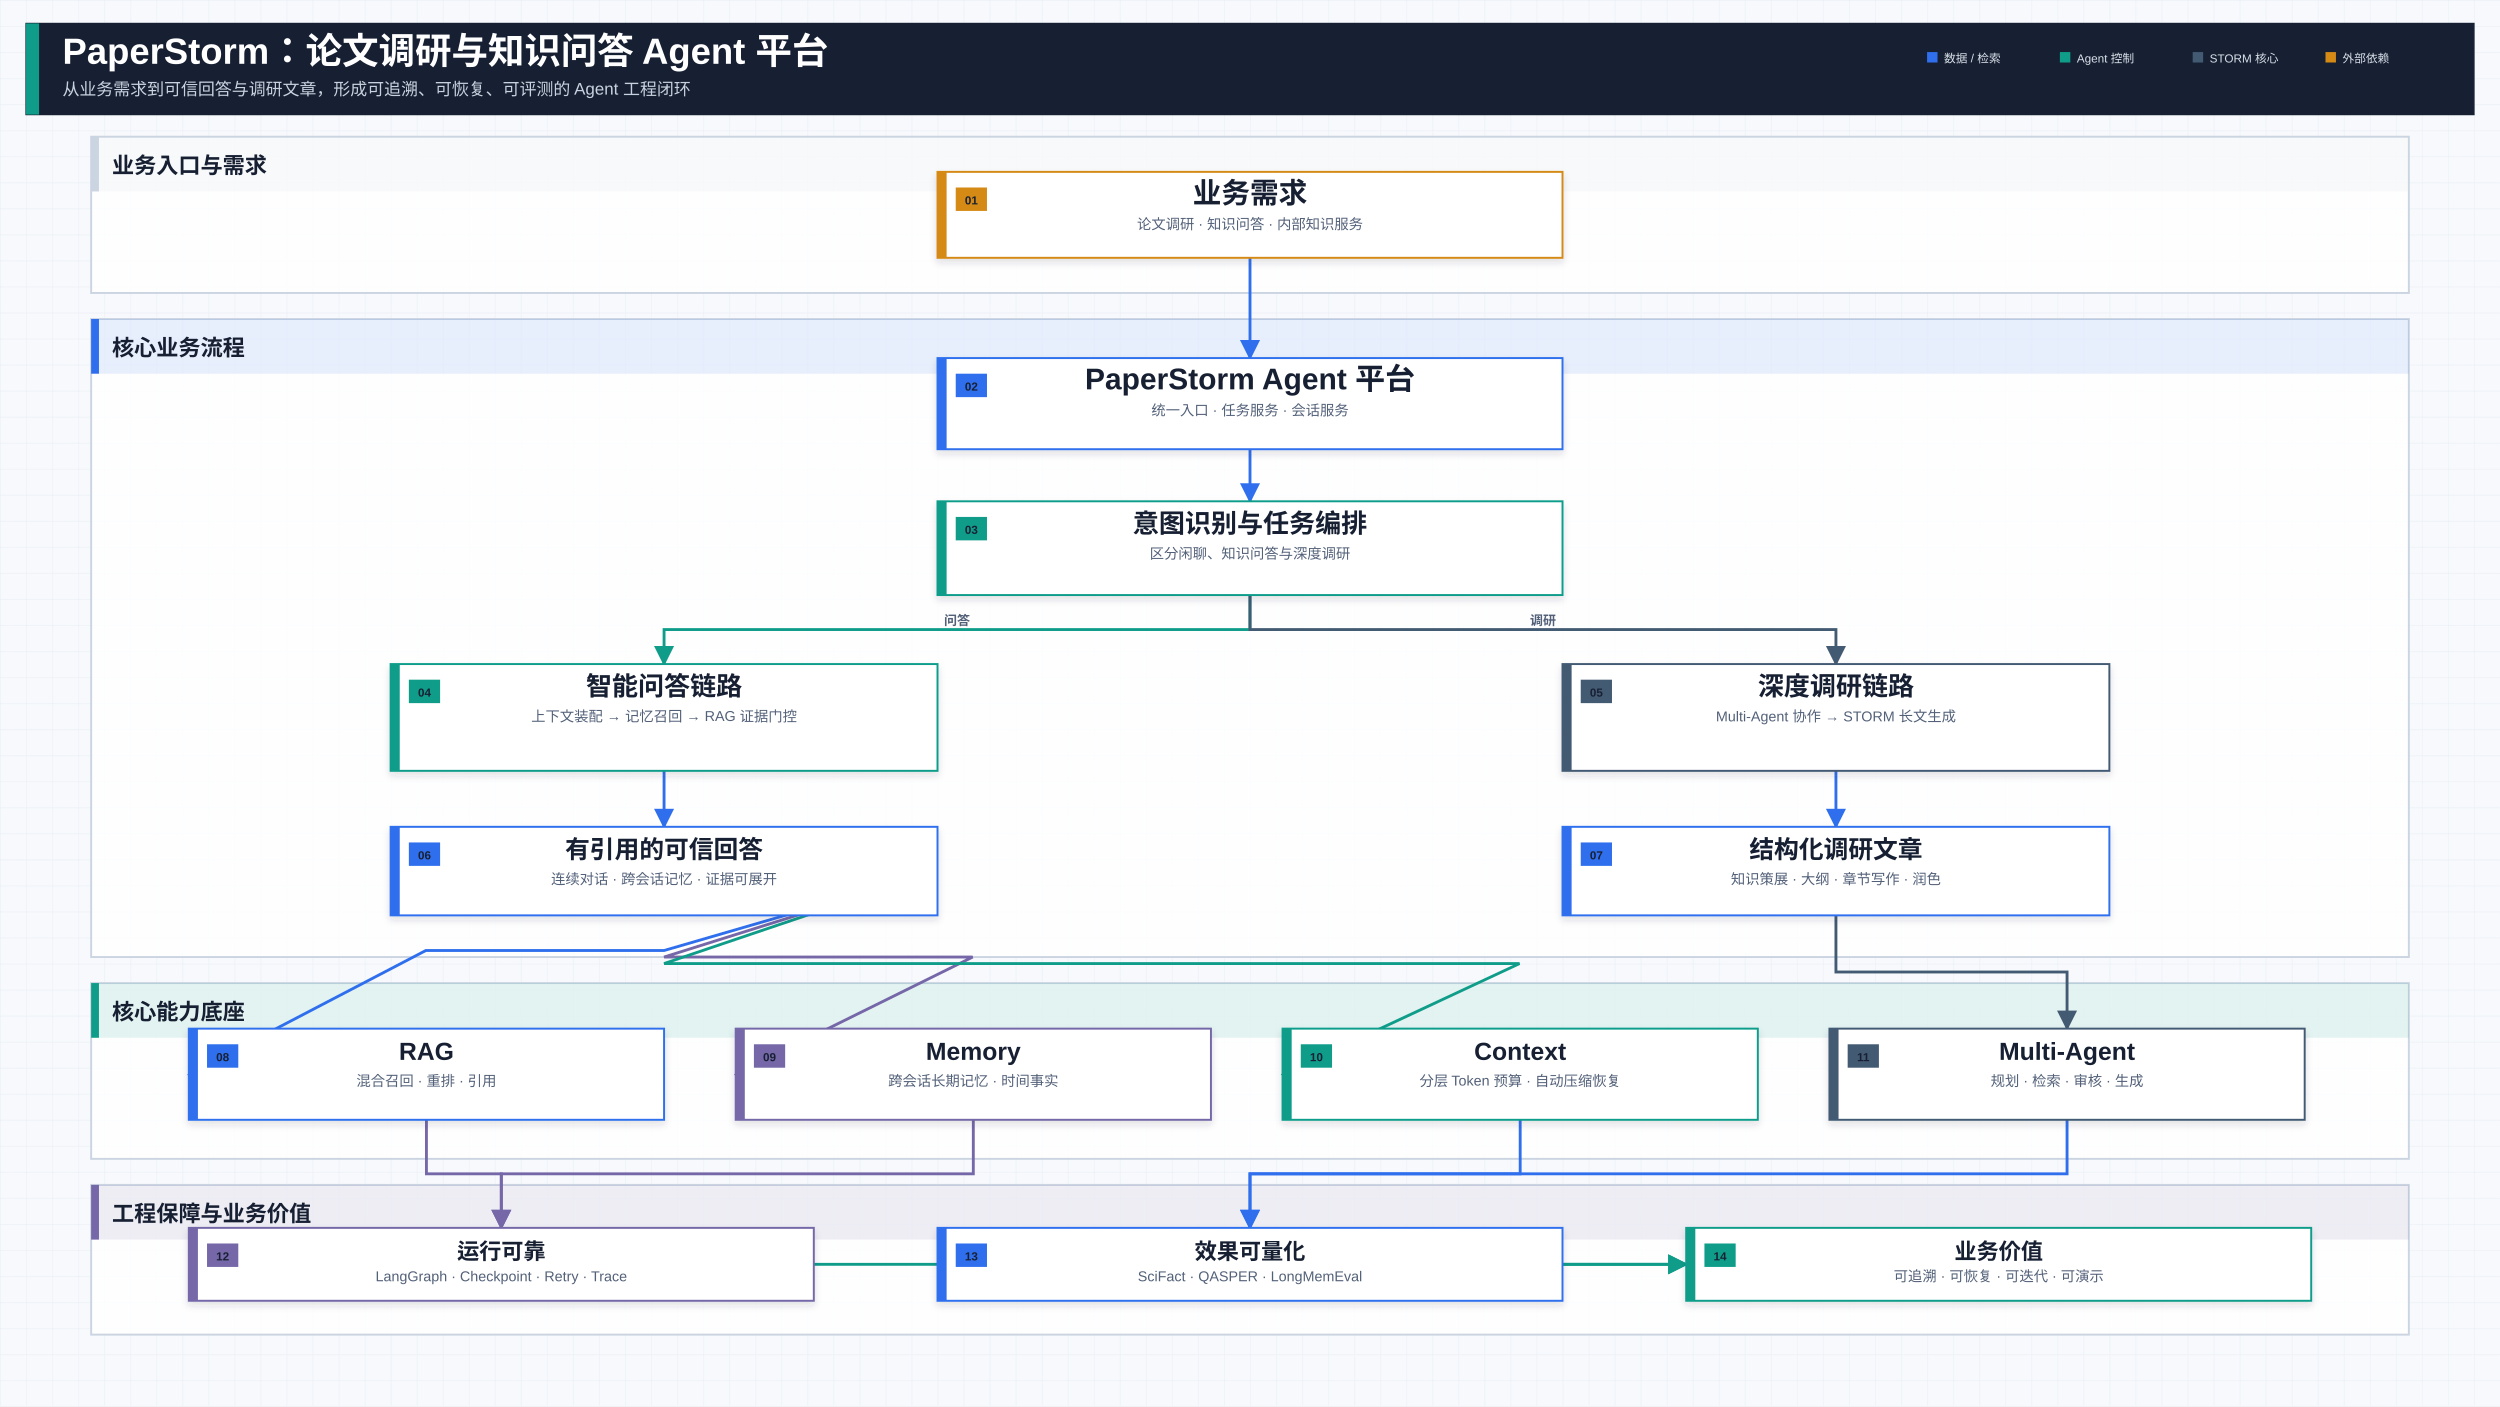
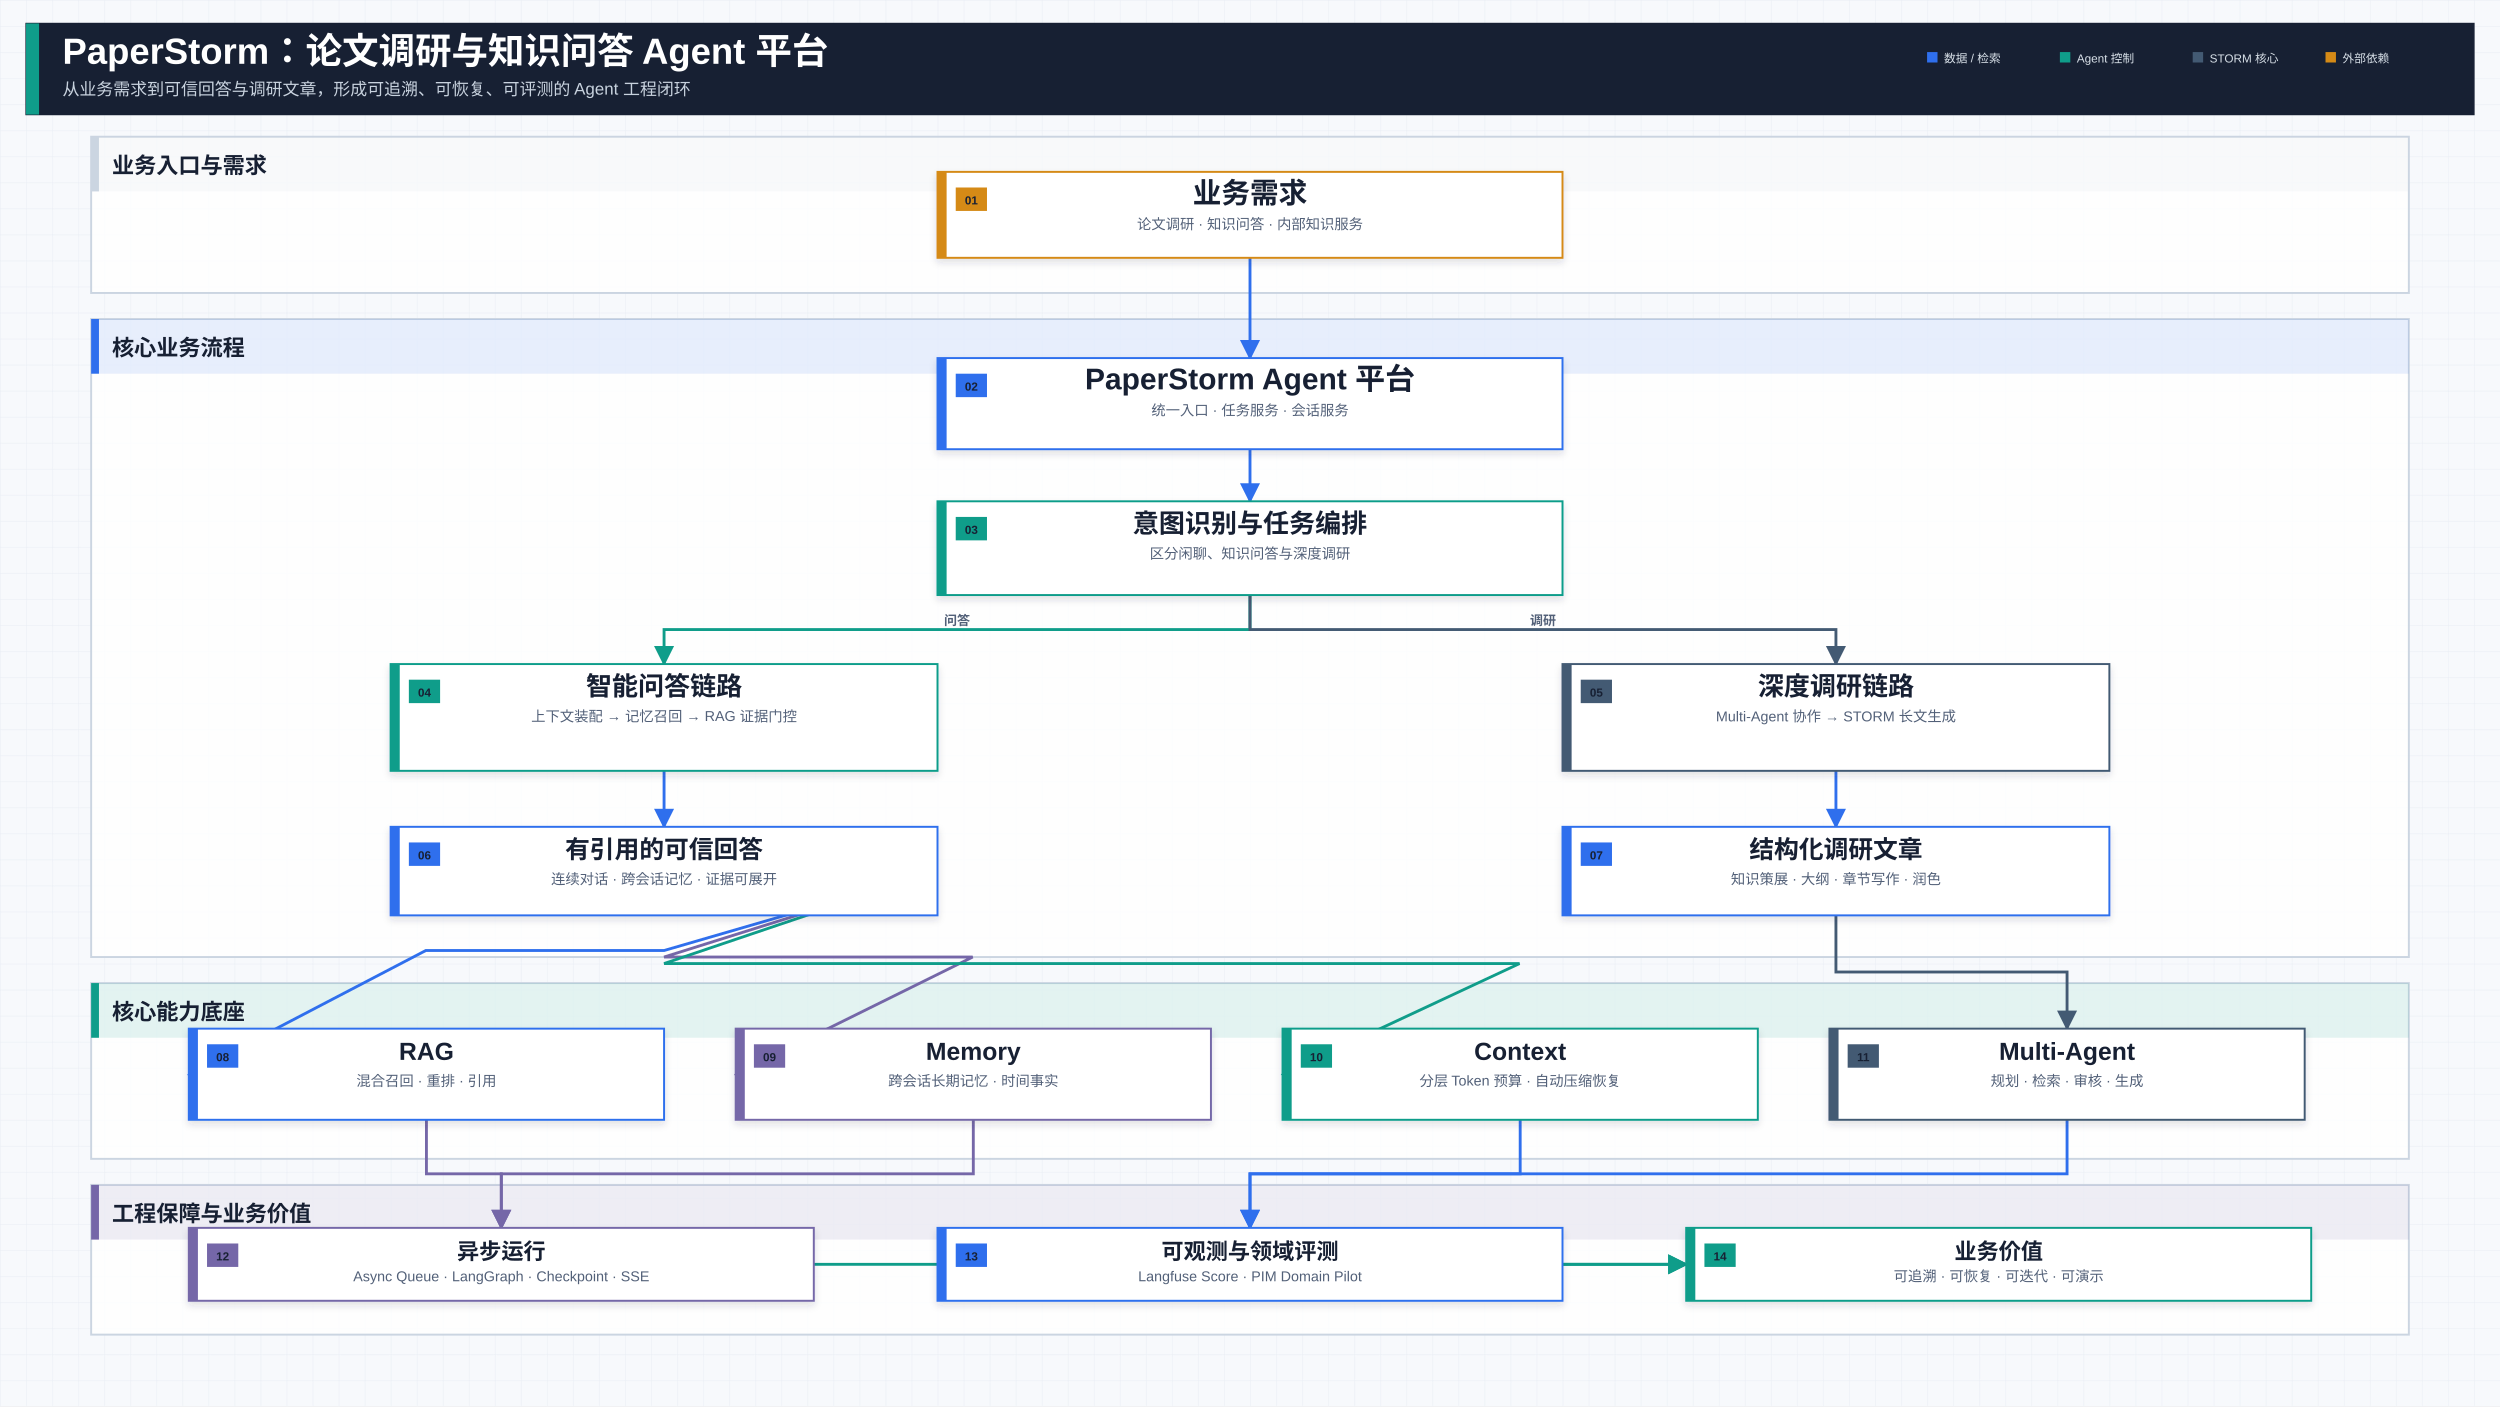
<svg xmlns="http://www.w3.org/2000/svg" width="1920" height="1080" viewBox="0 0 1920 1080" role="img" aria-label="PaperStorm：论文调研与知识问答 Agent 平台">
  <defs>
    <filter id="node-shadow" x="-20%" y="-20%" width="140%" height="150%">
      <feDropShadow dx="0" dy="3" stdDeviation="3" flood-color="#24364A" flood-opacity=".14" />
    </filter>
    <pattern id="grid" width="20" height="20" patternUnits="userSpaceOnUse">
      <path d="M 20 0 L 0 0 0 20" fill="none" stroke="#E6EBF2" stroke-width=".6" />
    </pattern>
    <marker id="arrow-primary" viewBox="0 0 10 10" refX="9" refY="5" markerWidth="7" markerHeight="7" orient="auto-start-reverse">
      <path d="M 0 0 L 10 5 L 0 10 z" fill="#2F6FED" />
    </marker>
    <marker id="arrow-control" viewBox="0 0 10 10" refX="9" refY="5" markerWidth="7" markerHeight="7" orient="auto-start-reverse">
      <path d="M 0 0 L 10 5 L 0 10 z" fill="#0F9D8A" />
    </marker>
    <marker id="arrow-external" viewBox="0 0 10 10" refX="9" refY="5" markerWidth="7" markerHeight="7" orient="auto-start-reverse">
      <path d="M 0 0 L 10 5 L 0 10 z" fill="#D58A16" />
    </marker>
    <marker id="arrow-storage" viewBox="0 0 10 10" refX="9" refY="5" markerWidth="7" markerHeight="7" orient="auto-start-reverse">
      <path d="M 0 0 L 10 5 L 0 10 z" fill="#7567A8" />
    </marker>
    <marker id="arrow-danger" viewBox="0 0 10 10" refX="9" refY="5" markerWidth="7" markerHeight="7" orient="auto-start-reverse">
      <path d="M 0 0 L 10 5 L 0 10 z" fill="#D94A4A" />
    </marker>
    <marker id="arrow-storm" viewBox="0 0 10 10" refX="9" refY="5" markerWidth="7" markerHeight="7" orient="auto-start-reverse">
      <path d="M 0 0 L 10 5 L 0 10 z" fill="#435A73" />
    </marker>
    <marker id="arrow-neutral" viewBox="0 0 10 10" refX="9" refY="5" markerWidth="7" markerHeight="7" orient="auto-start-reverse">
      <path d="M 0 0 L 10 5 L 0 10 z" fill="#CBD5E1" />
    </marker>
    <style>text{font-family:'Segoe UI','Microsoft YaHei',Arial,sans-serif;fill:#172033;}.header{font-weight:750;fill:#FFFFFF;}.subtitle{fill:#C8D2DE;}.legend{fill:#D8E0E8;font-size:9px;}.panel-title,.node-title{font-weight:700;}.node-subtitle{fill:#526078;font-weight:400;}.edge-label{fill:#526078;font-size:10px;font-weight:600;}</style>
  </defs>
  <rect width="100%" height="100%" fill="#F7F9FC" />
  <rect width="100%" height="100%" fill="url(#grid)" />
  <rect x="20" y="18" width="1880" height="70" fill="#172033" stroke="#172033" />
  <rect x="20" y="18" width="10" height="70" fill="#0F9D8A" />
  <text x="48" y="49" class="header" font-size="28">PaperStorm：论文调研与知识问答 Agent 平台</text>
  <text x="48" y="73" class="subtitle" font-size="13">从业务需求到可信回答与调研文章，形成可追溯、可恢复、可评测的 Agent 工程闭环</text>
  <rect x="70" y="105" width="1780" height="120" fill="#FFFFFF" fill-opacity=".82" stroke="#CBD5E1" stroke-width="1.5" />
  <rect x="70" y="105" width="1780" height="42" fill="#CBD5E1" fill-opacity=".11" stroke="none" />
  <rect x="70" y="105" width="6" height="42" fill="#CBD5E1" />
  <text x="86" y="133" class="panel-title" text-anchor="start" font-size="17">业务入口与需求</text>
  <rect x="70" y="245" width="1780" height="490" fill="#FFFFFF" fill-opacity=".82" stroke="#CBD5E1" stroke-width="1.5" />
  <rect x="70" y="245" width="1780" height="42" fill="#2F6FED" fill-opacity=".11" stroke="none" />
  <rect x="70" y="245" width="6" height="42" fill="#2F6FED" />
  <text x="86" y="273" class="panel-title" text-anchor="start" font-size="17">核心业务流程</text>
  <rect x="70" y="755" width="1780" height="135" fill="#FFFFFF" fill-opacity=".82" stroke="#CBD5E1" stroke-width="1.5" />
  <rect x="70" y="755" width="1780" height="42" fill="#0F9D8A" fill-opacity=".11" stroke="none" />
  <rect x="70" y="755" width="6" height="42" fill="#0F9D8A" />
  <text x="86" y="783" class="panel-title" text-anchor="start" font-size="17">核心能力底座</text>
  <rect x="70" y="910" width="1780" height="115" fill="#FFFFFF" fill-opacity=".82" stroke="#CBD5E1" stroke-width="1.5" />
  <rect x="70" y="910" width="1780" height="42" fill="#7567A8" fill-opacity=".11" stroke="none" />
  <rect x="70" y="910" width="6" height="42" fill="#7567A8" />
  <text x="86" y="938" class="panel-title" text-anchor="start" font-size="17">工程保障与业务价值</text>
  <path d="M 960.0 198 L 960.0 236.5 L 960.0 236.5 L 960.0 275" fill="none" stroke="#2F6FED" stroke-width="2.2" stroke-dasharray="none" marker-end="url(#arrow-primary)" />
  <path d="M 960.0 345 L 960.0 365.0 L 960.0 365.0 L 960.0 385" fill="none" stroke="#2F6FED" stroke-width="2.2" stroke-dasharray="none" marker-end="url(#arrow-primary)" />
  <path d="M 960.0 457 L 960.0 483.5 L 510.0 483.5 L 510.0 510" fill="none" stroke="#0F9D8A" stroke-width="2.2" stroke-dasharray="none" marker-end="url(#arrow-control)" />
  <text x="735.0" y="480.0" class="edge-label" text-anchor="middle">问答</text>
  <path d="M 960.0 457 L 960.0 483.5 L 1410.0 483.5 L 1410.0 510" fill="none" stroke="#435A73" stroke-width="2.2" stroke-dasharray="none" marker-end="url(#arrow-storm)" />
  <text x="1185.0" y="480.0" class="edge-label" text-anchor="middle">调研</text>
  <path d="M 510.0 592 L 510.0 613.5 L 510.0 613.5 L 510.0 635" fill="none" stroke="#2F6FED" stroke-width="2.2" stroke-dasharray="none" marker-end="url(#arrow-primary)" />
  <path d="M 1410.0 592 L 1410.0 613.5 L 1410.0 613.5 L 1410.0 635" fill="none" stroke="#2F6FED" stroke-width="2.2" stroke-dasharray="none" marker-end="url(#arrow-primary)" />
  <path d="M 720 669.0 L 510 730 L 327 730 L 145 825.0" fill="none" stroke="#2F6FED" stroke-width="2.2" stroke-dasharray="none" marker-end="url(#arrow-primary)" />
  <path d="M 720 669.0 L 510 735 L 747 735 L 565 825.0" fill="none" stroke="#7567A8" stroke-width="2.2" stroke-dasharray="none" marker-end="url(#arrow-storage)" />
  <path d="M 720 669.0 L 510 740 L 1167 740 L 985 825.0" fill="none" stroke="#0F9D8A" stroke-width="2.2" stroke-dasharray="none" marker-end="url(#arrow-control)" />
  <path d="M 1410.0 703 L 1410.0 746.5 L 1587.5 746.5 L 1587.5 790" fill="none" stroke="#435A73" stroke-width="2.2" stroke-dasharray="none" marker-end="url(#arrow-storm)" />
  <path d="M 327.5 860 L 327.5 901.5 L 385.0 901.5 L 385.0 943" fill="none" stroke="#7567A8" stroke-width="2.2" stroke-dasharray="none" marker-end="url(#arrow-storage)" />
  <path d="M 747.5 860 L 747.5 901.5 L 385.0 901.5 L 385.0 943" fill="none" stroke="#7567A8" stroke-width="2.2" stroke-dasharray="none" marker-end="url(#arrow-storage)" />
  <path d="M 1167.5 860 L 1167.5 901.5 L 960.0 901.5 L 960.0 943" fill="none" stroke="#2F6FED" stroke-width="2.2" stroke-dasharray="none" marker-end="url(#arrow-primary)" />
  <path d="M 1587.5 860 L 1587.5 901.5 L 960.0 901.5 L 960.0 943" fill="none" stroke="#2F6FED" stroke-width="2.2" stroke-dasharray="none" marker-end="url(#arrow-primary)" />
  <path d="M 625 971.0 L 960.0 971.0 L 960.0 971.0 L 1295 971.0" fill="none" stroke="#0F9D8A" stroke-width="2.2" stroke-dasharray="none" marker-end="url(#arrow-control)" />
  <path d="M 1200 971.0 L 1247.5 971.0 L 1247.5 971.0 L 1295 971.0" fill="none" stroke="#0F9D8A" stroke-width="2.2" stroke-dasharray="none" marker-end="url(#arrow-control)" />
  <rect x="720" y="132" width="480" height="66" fill="#FFFFFF" stroke="#D58A16" stroke-width="1.5" filter="url(#node-shadow)" />
  <rect x="720" y="132" width="7" height="66" fill="#D58A16" />
  <rect x="734" y="144" width="24" height="18" fill="#D58A16" />
  <text x="746" y="157" text-anchor="middle" font-size="9" font-weight="800" fill="#FFFFFF">01</text>
  <text x="960.0" y="156" class="node-title" text-anchor="middle" font-size="22">业务需求</text>
  <text x="960.0" y="176" class="node-subtitle" text-anchor="middle" font-size="11">论文调研 · 知识问答 · 内部知识服务</text>
  <rect x="720" y="275" width="480" height="70" fill="#FFFFFF" stroke="#2F6FED" stroke-width="1.5" filter="url(#node-shadow)" />
  <rect x="720" y="275" width="7" height="70" fill="#2F6FED" />
  <rect x="734" y="287" width="24" height="18" fill="#2F6FED" />
  <text x="746" y="300" text-anchor="middle" font-size="9" font-weight="800" fill="#FFFFFF">02</text>
  <text x="960.0" y="299" class="node-title" text-anchor="middle" font-size="23">PaperStorm Agent 平台</text>
  <text x="960.0" y="319" class="node-subtitle" text-anchor="middle" font-size="11">统一入口 · 任务服务 · 会话服务</text>
  <rect x="720" y="385" width="480" height="72" fill="#FFFFFF" stroke="#0F9D8A" stroke-width="1.5" filter="url(#node-shadow)" />
  <rect x="720" y="385" width="7" height="72" fill="#0F9D8A" />
  <rect x="734" y="397" width="24" height="18" fill="#0F9D8A" />
  <text x="746" y="410" text-anchor="middle" font-size="9" font-weight="800" fill="#FFFFFF">03</text>
  <text x="960.0" y="409" class="node-title" text-anchor="middle" font-size="20">意图识别与任务编排</text>
  <text x="960.0" y="429" class="node-subtitle" text-anchor="middle" font-size="11">区分闲聊、知识问答与深度调研</text>
  <rect x="300" y="510" width="420" height="82" fill="#FFFFFF" stroke="#0F9D8A" stroke-width="1.5" filter="url(#node-shadow)" />
  <rect x="300" y="510" width="7" height="82" fill="#0F9D8A" />
  <rect x="314" y="522" width="24" height="18" fill="#0F9D8A" />
  <text x="326" y="535" text-anchor="middle" font-size="9" font-weight="800" fill="#FFFFFF">04</text>
  <text x="510.0" y="534" class="node-title" text-anchor="middle" font-size="20">智能问答链路</text>
  <text x="510.0" y="554" class="node-subtitle" text-anchor="middle" font-size="11">上下文装配 → 记忆召回 → RAG 证据门控</text>
  <rect x="1200" y="510" width="420" height="82" fill="#FFFFFF" stroke="#435A73" stroke-width="1.5" filter="url(#node-shadow)" />
  <rect x="1200" y="510" width="7" height="82" fill="#435A73" />
  <rect x="1214" y="522" width="24" height="18" fill="#435A73" />
  <text x="1226" y="535" text-anchor="middle" font-size="9" font-weight="800" fill="#FFFFFF">05</text>
  <text x="1410.0" y="534" class="node-title" text-anchor="middle" font-size="20">深度调研链路</text>
  <text x="1410.0" y="554" class="node-subtitle" text-anchor="middle" font-size="11">Multi-Agent 协作 → STORM 长文生成</text>
  <rect x="300" y="635" width="420" height="68" fill="#FFFFFF" stroke="#2F6FED" stroke-width="1.5" filter="url(#node-shadow)" />
  <rect x="300" y="635" width="7" height="68" fill="#2F6FED" />
  <rect x="314" y="647" width="24" height="18" fill="#2F6FED" />
  <text x="326" y="660" text-anchor="middle" font-size="9" font-weight="800" fill="#FFFFFF">06</text>
  <text x="510.0" y="659" class="node-title" text-anchor="middle" font-size="19">有引用的可信回答</text>
  <text x="510.0" y="679" class="node-subtitle" text-anchor="middle" font-size="11">连续对话 · 跨会话记忆 · 证据可展开</text>
  <rect x="1200" y="635" width="420" height="68" fill="#FFFFFF" stroke="#2F6FED" stroke-width="1.5" filter="url(#node-shadow)" />
  <rect x="1200" y="635" width="7" height="68" fill="#2F6FED" />
  <rect x="1214" y="647" width="24" height="18" fill="#2F6FED" />
  <text x="1226" y="660" text-anchor="middle" font-size="9" font-weight="800" fill="#FFFFFF">07</text>
  <text x="1410.0" y="659" class="node-title" text-anchor="middle" font-size="19">结构化调研文章</text>
  <text x="1410.0" y="679" class="node-subtitle" text-anchor="middle" font-size="11">知识策展 · 大纲 · 章节写作 · 润色</text>
  <rect x="145" y="790" width="365" height="70" fill="#FFFFFF" stroke="#2F6FED" stroke-width="1.5" filter="url(#node-shadow)" />
  <rect x="145" y="790" width="7" height="70" fill="#2F6FED" />
  <rect x="159" y="802" width="24" height="18" fill="#2F6FED" />
  <text x="171" y="815" text-anchor="middle" font-size="9" font-weight="800" fill="#FFFFFF">08</text>
  <text x="327.5" y="814" class="node-title" text-anchor="middle" font-size="19">RAG</text>
  <text x="327.5" y="834" class="node-subtitle" text-anchor="middle" font-size="11">混合召回 · 重排 · 引用</text>
  <rect x="565" y="790" width="365" height="70" fill="#FFFFFF" stroke="#7567A8" stroke-width="1.5" filter="url(#node-shadow)" />
  <rect x="565" y="790" width="7" height="70" fill="#7567A8" />
  <rect x="579" y="802" width="24" height="18" fill="#7567A8" />
  <text x="591" y="815" text-anchor="middle" font-size="9" font-weight="800" fill="#FFFFFF">09</text>
  <text x="747.5" y="814" class="node-title" text-anchor="middle" font-size="19">Memory</text>
  <text x="747.5" y="834" class="node-subtitle" text-anchor="middle" font-size="11">跨会话长期记忆 · 时间事实</text>
  <rect x="985" y="790" width="365" height="70" fill="#FFFFFF" stroke="#0F9D8A" stroke-width="1.5" filter="url(#node-shadow)" />
  <rect x="985" y="790" width="7" height="70" fill="#0F9D8A" />
  <rect x="999" y="802" width="24" height="18" fill="#0F9D8A" />
  <text x="1011" y="815" text-anchor="middle" font-size="9" font-weight="800" fill="#FFFFFF">10</text>
  <text x="1167.5" y="814" class="node-title" text-anchor="middle" font-size="19">Context</text>
  <text x="1167.5" y="834" class="node-subtitle" text-anchor="middle" font-size="11">分层 Token 预算 · 自动压缩恢复</text>
  <rect x="1405" y="790" width="365" height="70" fill="#FFFFFF" stroke="#435A73" stroke-width="1.5" filter="url(#node-shadow)" />
  <rect x="1405" y="790" width="7" height="70" fill="#435A73" />
  <rect x="1419" y="802" width="24" height="18" fill="#435A73" />
  <text x="1431" y="815" text-anchor="middle" font-size="9" font-weight="800" fill="#FFFFFF">11</text>
  <text x="1587.5" y="814" class="node-title" text-anchor="middle" font-size="19">Multi-Agent</text>
  <text x="1587.5" y="834" class="node-subtitle" text-anchor="middle" font-size="11">规划 · 检索 · 审核 · 生成</text>
  <rect x="145" y="943" width="480" height="56" fill="#FFFFFF" stroke="#7567A8" stroke-width="1.5" filter="url(#node-shadow)" />
  <rect x="145" y="943" width="7" height="56" fill="#7567A8" />
  <rect x="159" y="955" width="24" height="18" fill="#7567A8" />
  <text x="171" y="968" text-anchor="middle" font-size="9" font-weight="800" fill="#FFFFFF">12</text>
-   <text x="385.0" y="967" class="node-title" text-anchor="middle" font-size="17">运行可靠</text>
-   <text x="385.0" y="984" class="node-subtitle" text-anchor="middle" font-size="11">LangGraph · Checkpoint · Retry · Trace</text>
+   <text x="385.0" y="967" class="node-title" text-anchor="middle" font-size="17">异步运行</text>
+   <text x="385.0" y="984" class="node-subtitle" text-anchor="middle" font-size="11">Async Queue · LangGraph · Checkpoint · SSE</text>
  <rect x="720" y="943" width="480" height="56" fill="#FFFFFF" stroke="#2F6FED" stroke-width="1.5" filter="url(#node-shadow)" />
  <rect x="720" y="943" width="7" height="56" fill="#2F6FED" />
  <rect x="734" y="955" width="24" height="18" fill="#2F6FED" />
  <text x="746" y="968" text-anchor="middle" font-size="9" font-weight="800" fill="#FFFFFF">13</text>
-   <text x="960.0" y="967" class="node-title" text-anchor="middle" font-size="17">效果可量化</text>
-   <text x="960.0" y="984" class="node-subtitle" text-anchor="middle" font-size="11">SciFact · QASPER · LongMemEval</text>
+   <text x="960.0" y="967" class="node-title" text-anchor="middle" font-size="17">可观测与领域评测</text>
+   <text x="960.0" y="984" class="node-subtitle" text-anchor="middle" font-size="11">Langfuse Score · PIM Domain Pilot</text>
  <rect x="1295" y="943" width="480" height="56" fill="#FFFFFF" stroke="#0F9D8A" stroke-width="1.5" filter="url(#node-shadow)" />
  <rect x="1295" y="943" width="7" height="56" fill="#0F9D8A" />
  <rect x="1309" y="955" width="24" height="18" fill="#0F9D8A" />
  <text x="1321" y="968" text-anchor="middle" font-size="9" font-weight="800" fill="#FFFFFF">14</text>
  <text x="1535.0" y="967" class="node-title" text-anchor="middle" font-size="17">业务价值</text>
  <text x="1535.0" y="984" class="node-subtitle" text-anchor="middle" font-size="11">可追溯 · 可恢复 · 可迭代 · 可演示</text>
  <rect x="1480" y="40" width="8" height="8" fill="#2F6FED" />
  <text x="1493" y="48" class="legend">数据 / 检索</text>
  <rect x="1582" y="40" width="8" height="8" fill="#0F9D8A" />
  <text x="1595" y="48" class="legend">Agent 控制</text>
  <rect x="1684" y="40" width="8" height="8" fill="#435A73" />
  <text x="1697" y="48" class="legend">STORM 核心</text>
  <rect x="1786" y="40" width="8" height="8" fill="#D58A16" />
  <text x="1799" y="48" class="legend">外部依赖</text>
</svg>
